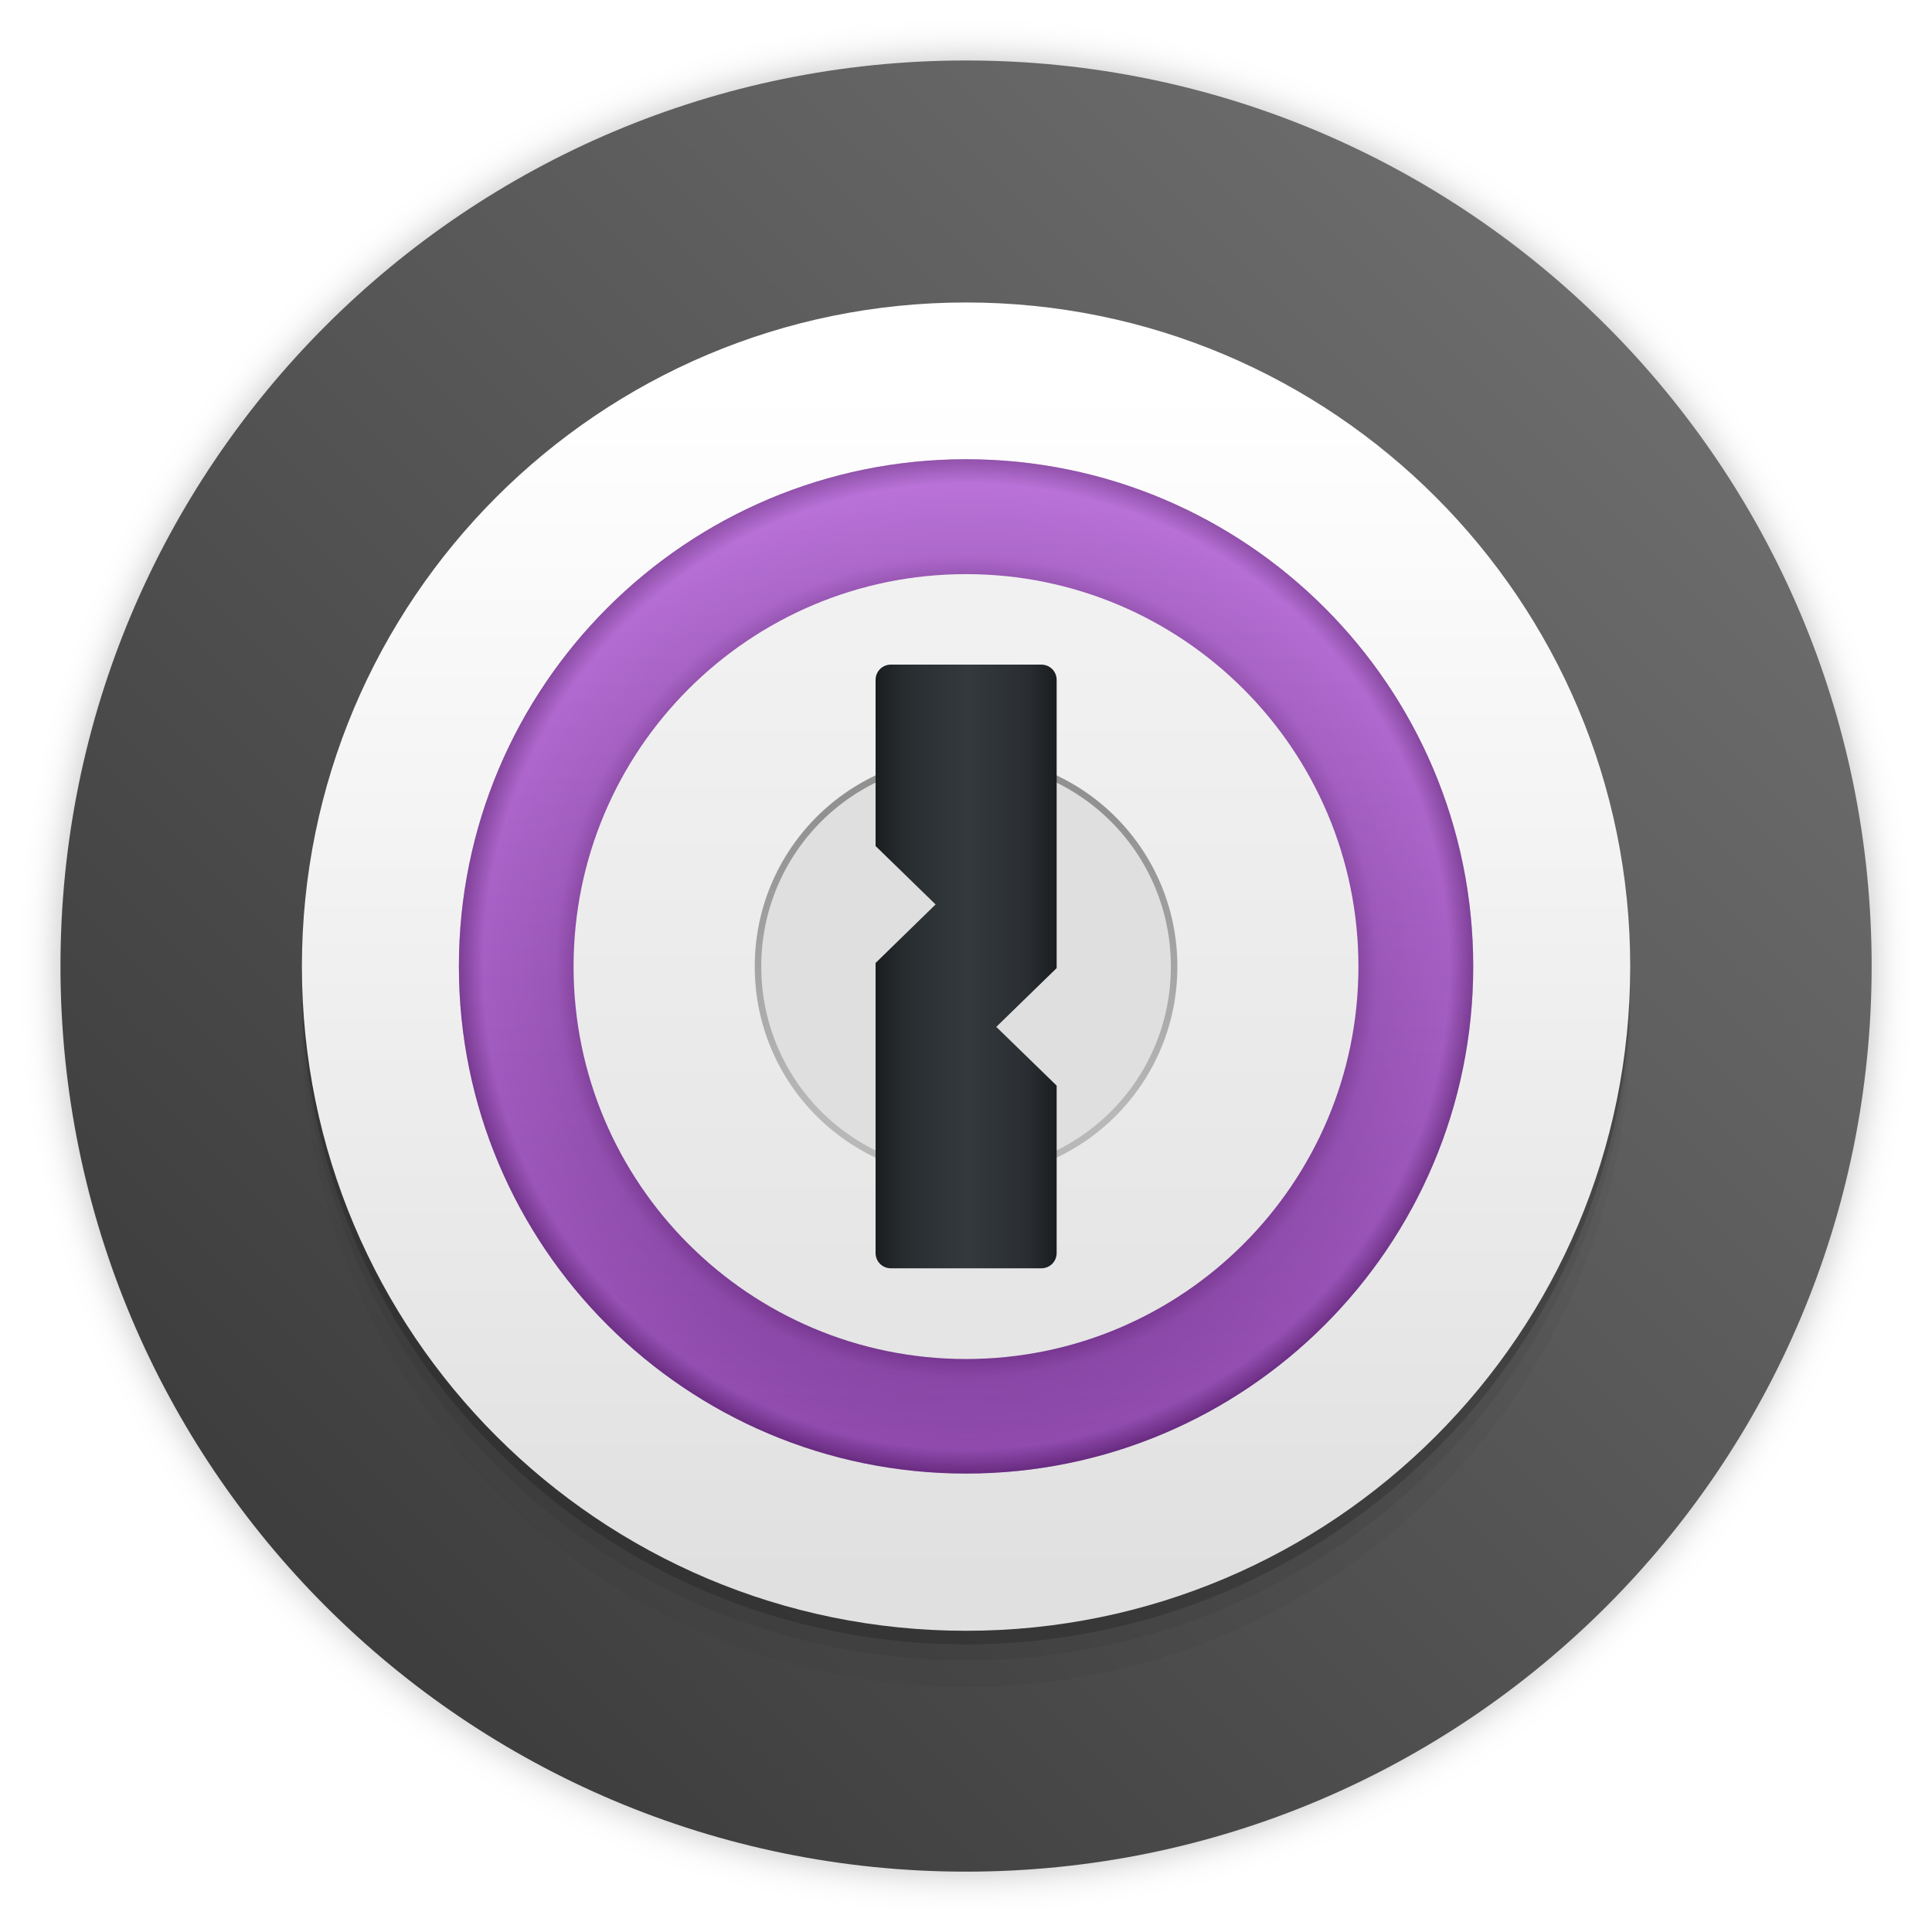
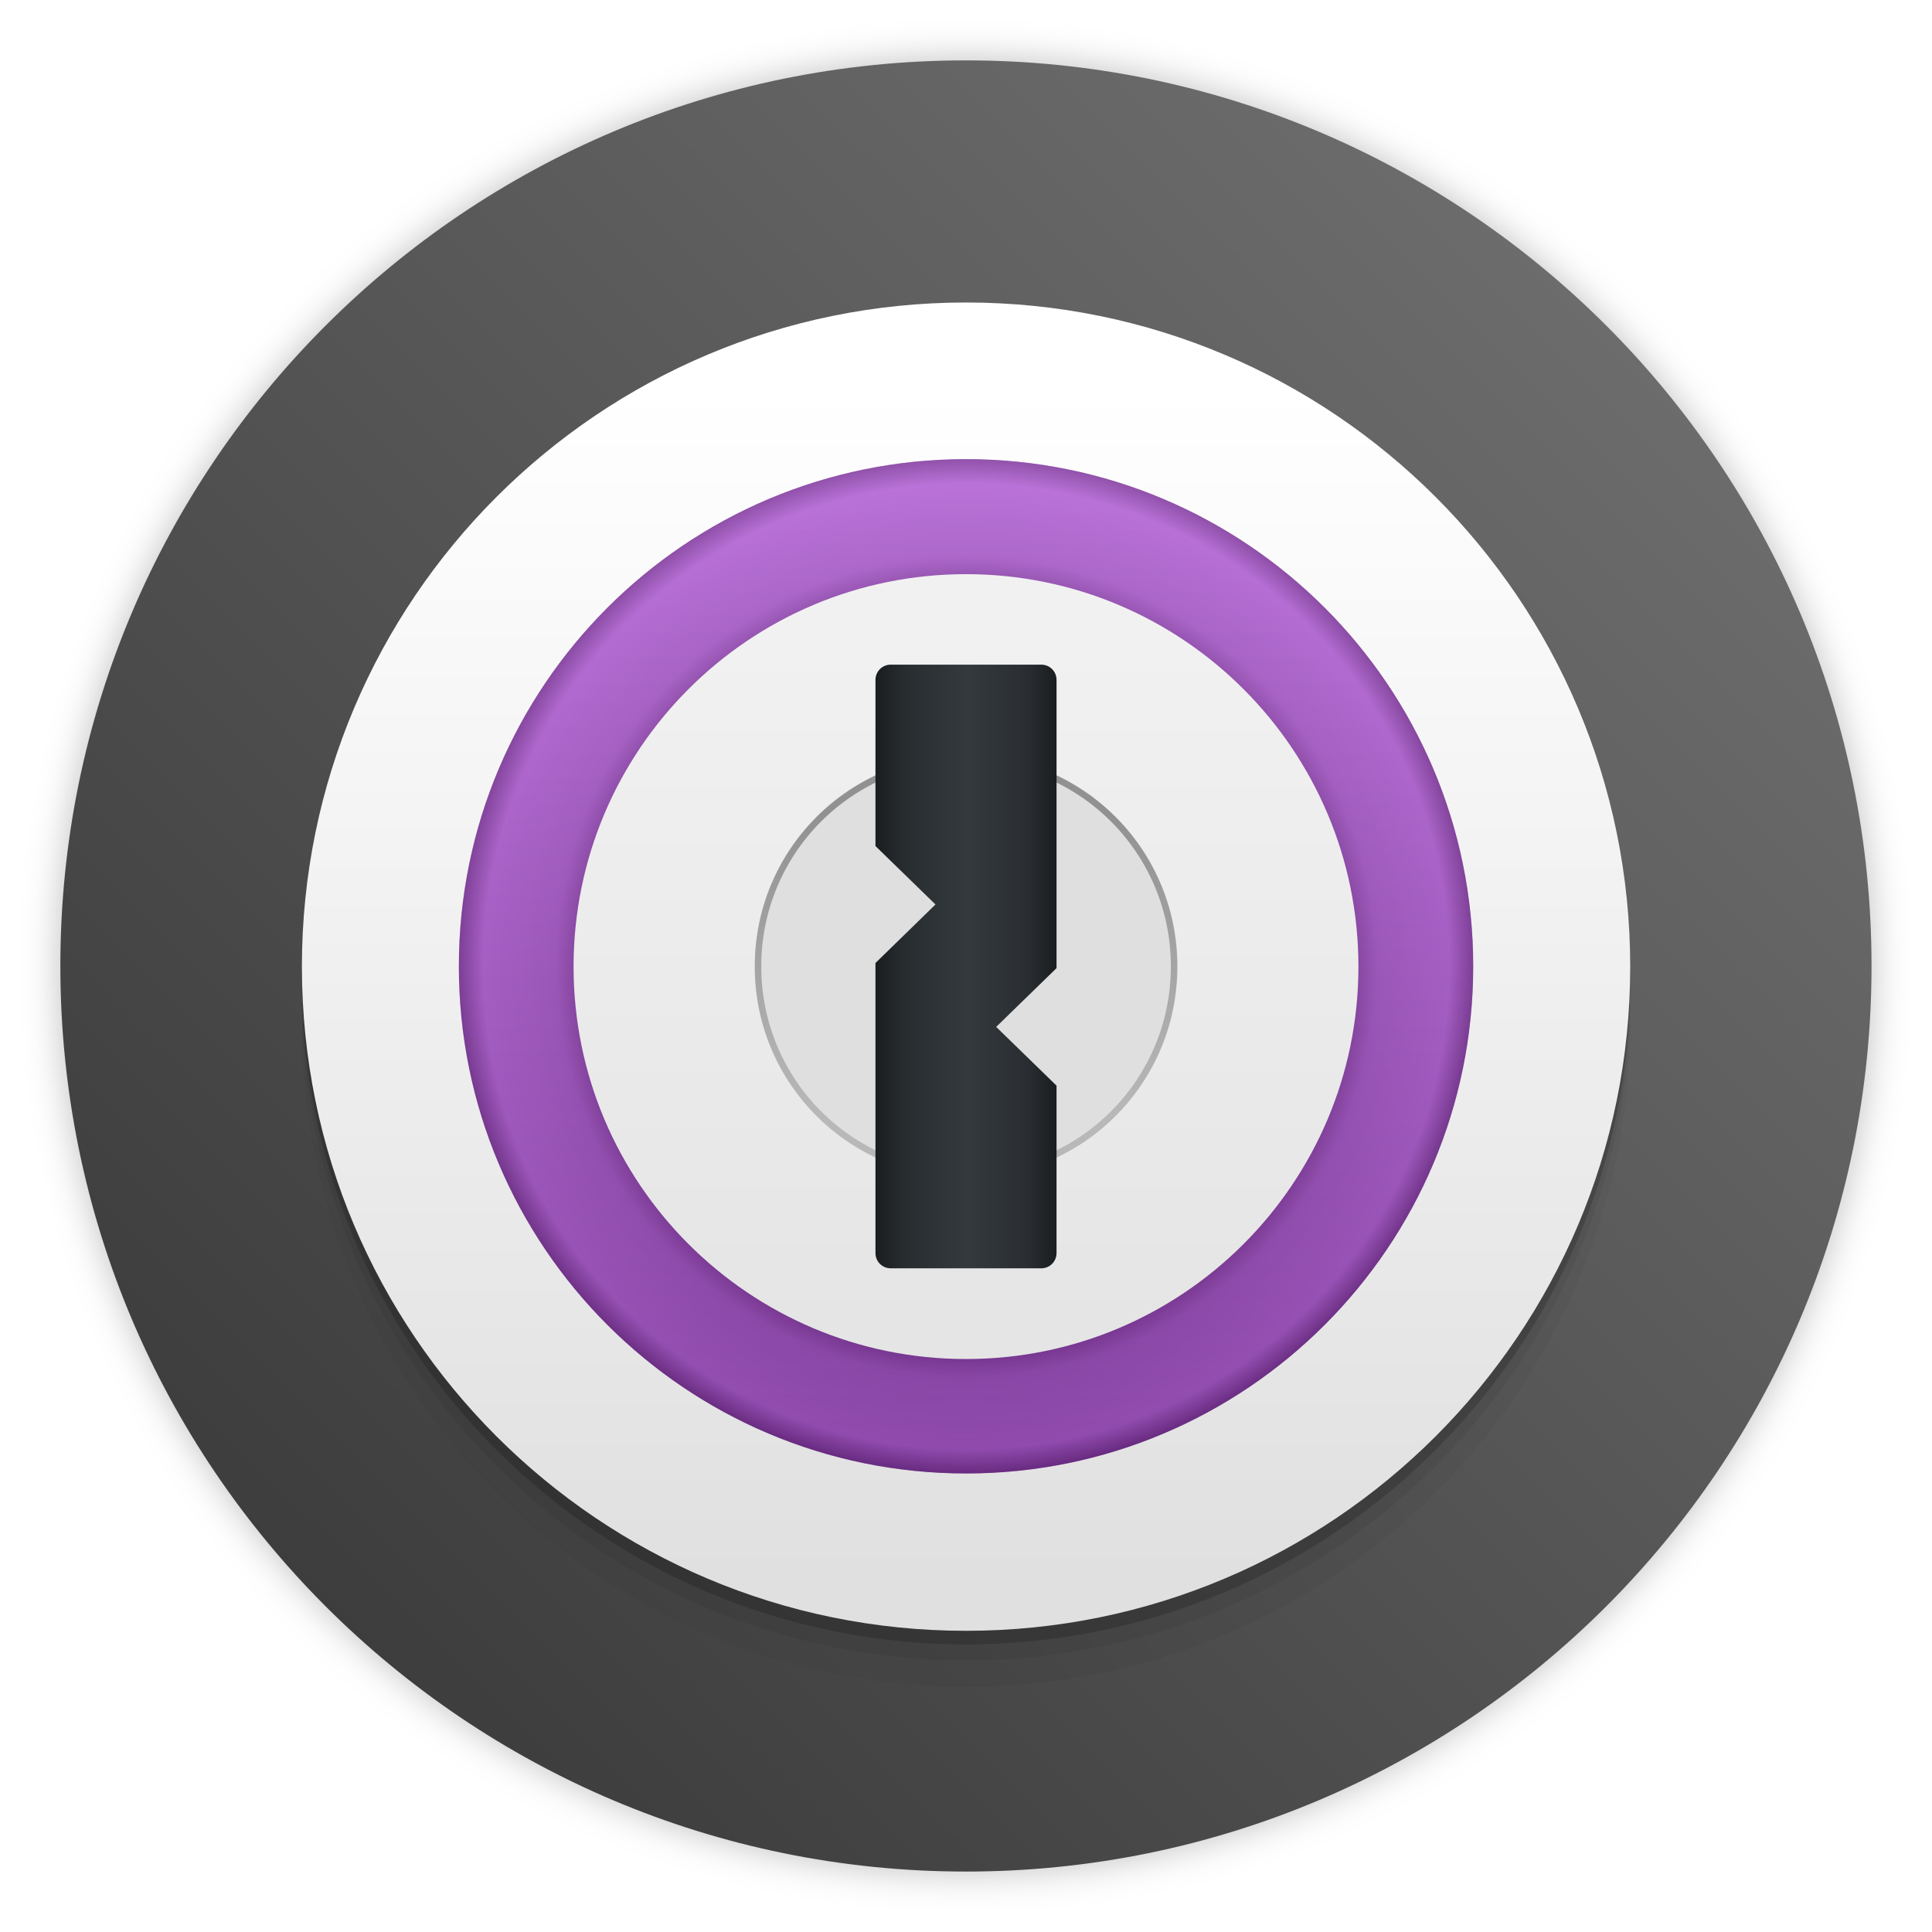
- <svg xmlns="http://www.w3.org/2000/svg" xmlns:xlink="http://www.w3.org/1999/xlink" id="svg131" viewBox="0 0 16.933 16.933" version="1.1" height="64" width="64">
-   <defs id="defs59">
-     <radialGradient gradientUnits="userSpaceOnUse" gradientTransform="matrix(.1323 7.0812e-8 -7.0812e-8 .1323 -25.866 -65.48)" r="34" cy="558.97" cx="259.52" id="radialGradient4514-5">
-       <stop id="stop2" offset="0" stop-color="#65257e" />
-       <stop id="stop4" offset=".724" stop-color="#672680" />
-       <stop id="stop6" offset=".801" stop-color="#a558c5" />
-       <stop id="stop8" offset=".941" stop-color="#b363d5" />
-       <stop id="stop10" offset="1" stop-color="#66267f" />
+ <svg xmlns="http://www.w3.org/2000/svg" width="64" height="64" version="1.1" viewBox="0 0 16.933 16.933">
+   <defs>
+     <filter id="filter11290-0" x="-.024" y="-.024" width="1.048" height="1.048" color-interpolation-filters="sRGB">
+       <feGaussianBlur stdDeviation="0.159" />
+     </filter>
+     <linearGradient id="linearGradient1195" x1="2.637" x2="61.642" y1="61.847" y2="2.662" gradientTransform="matrix(.26458 0 0 .26458 17.368 5.6098)" gradientUnits="userSpaceOnUse">
+       <stop stop-color="#343434" offset="0" />
+       <stop stop-color="#757575" offset="1" />
+     </linearGradient>
+     <linearGradient id="linearGradient987" x1="8.379" x2="8.379" y1="13.822" y2="3.406" gradientTransform="translate(17.368 5.6098)" gradientUnits="userSpaceOnUse">
+       <stop stop-color="#e0e0e0" offset="0" />
+       <stop stop-color="#fff" offset="1" />
+     </linearGradient>
+     <radialGradient id="radialGradient4514-5" cx="259.52" cy="558.97" r="34" gradientTransform="matrix(.1323 7.0812e-8 -7.0812e-8 .1323 -8.4983 -59.87)" gradientUnits="userSpaceOnUse">
+       <stop stop-color="#65257e" offset="0" />
+       <stop stop-color="#672680" offset=".724" />
+       <stop stop-color="#a558c5" offset=".801" />
+       <stop stop-color="#b363d5" offset=".941" />
+       <stop stop-color="#66267f" offset="1" />
    </radialGradient>
-     <linearGradient gradientUnits="userSpaceOnUse" gradientTransform="matrix(.37026 0 0 .37026 2.1972 -95.086)" y2="268.25" y1="291.12" x2="16.933" x1="16.933" id="linearGradient1019-1">
-       <stop id="stop13" offset="0" stop-color="#4e1d61" />
-       <stop id="stop15" offset="1" stop-color="#c68ede" />
+     <linearGradient id="linearGradient1019-1" x1="16.933" x2="16.933" y1="291.12" y2="268.25" gradientTransform="matrix(.37026 0 0 .37026 19.565 -89.476)" gradientUnits="userSpaceOnUse">
+       <stop stop-color="#4e1d61" offset="0" />
+       <stop stop-color="#c68ede" offset="1" />
    </linearGradient>
-     <linearGradient gradientUnits="userSpaceOnUse" gradientTransform="matrix(.37026 0 0 .37026 2.1972 -95.086)" y2="272.06" y1="288.26" x2="16.933" x1="16.933" id="linearGradient1033-0">
-       <stop id="stop18" offset="0" stop-color="#e5e5e5" />
-       <stop id="stop20" offset="1" stop-color="#f1f1f1" />
+     <linearGradient id="linearGradient1033-0" x1="16.933" x2="16.933" y1="288.26" y2="272.06" gradientTransform="matrix(.37026 0 0 .37026 19.565 -89.476)" gradientUnits="userSpaceOnUse">
+       <stop stop-color="#e5e5e5" offset="0" />
+       <stop stop-color="#f1f1f1" offset="1" />
    </linearGradient>
-     <linearGradient gradientUnits="userSpaceOnUse" gradientTransform="matrix(.067905 0 0 .067905 -12.692 -12.307)" y2="991.52" y1="1016.9" x2="47.902" x1="47.902" id="linearGradient4590-6">
-       <stop id="stop23" offset="0" stop-color="#fff" />
-       <stop id="stop25" offset="1" stop-opacity="0" stop-color="#fff" />
+     <linearGradient id="linearGradient4590-6" x1="47.902" x2="47.902" y1="1016.9" y2="991.52" gradientTransform="matrix(.067905 0 0 .067905 4.6757 -6.6972)" gradientUnits="userSpaceOnUse">
+       <stop stop-color="#fff" offset="0" />
+       <stop stop-color="#fff" stop-opacity="0" offset="1" />
    </linearGradient>
-     <linearGradient gradientUnits="userSpaceOnUse" gradientTransform="matrix(.067905 0 0 .067905 -12.692 -12.307)" y2="993.68" y1="1016.1" x2="48.543" x1="48.543" id="linearGradient4574-2">
-       <stop id="stop28" offset="0" stop-color="#d6d6d6" />
-       <stop id="stop30" offset="1" stop-color="#d0d0d0" />
+     <linearGradient id="linearGradient4574-2" x1="48.543" x2="48.543" y1="1016.1" y2="993.68" gradientTransform="matrix(.067905 0 0 .067905 4.6757 -6.6972)" gradientUnits="userSpaceOnUse">
+       <stop stop-color="#d6d6d6" offset="0" />
+       <stop stop-color="#d0d0d0" offset="1" />
    </linearGradient>
-     <linearGradient gradientUnits="userSpaceOnUse" gradientTransform="matrix(.26459 0 0 .26459 -6.3305e-5 .0036804)" y2="36.986" y1="26.918" x2="31.807" x1="31.807" id="linearGradient1011-8">
-       <stop id="stop33" offset="0" />
-       <stop id="stop35" offset="1" stop-opacity=".5" />
+     <linearGradient id="linearGradient1011-8" x1="31.807" x2="31.807" y1="26.918" y2="36.986" gradientTransform="matrix(.26459 0 0 .26459 17.368 5.6135)" gradientUnits="userSpaceOnUse">
+       <stop offset="0" />
+       <stop stop-opacity=".5" offset="1" />
    </linearGradient>
-     <linearGradient gradientUnits="userSpaceOnUse" gradientTransform="matrix(.066937 0 0 .066426 -12.391 -11.497)" y2="304.59" y1="304.59" x2="323.46" x1="299.74" id="linearGradient4612-2">
-       <stop id="stop38" offset="0" stop-color="#1a1d1e" />
-       <stop id="stop40" offset=".167" stop-color="#282d30" />
-       <stop id="stop42" offset=".506" stop-color="#34393d" />
-       <stop id="stop44" offset=".833" stop-color="#2a2e32" />
-       <stop id="stop46" offset="1" stop-color="#1b1d1f" />
-     </linearGradient>
-     <linearGradient gradientUnits="userSpaceOnUse" y2="1.097" y1="15.747" x2="8.587" x1="8.587" id="linearGradient1000">
-       <stop id="stop49" offset="0" stop-color="#333" />
-       <stop id="stop51" offset="1" stop-color="#808080" />
-     </linearGradient>
-     <linearGradient gradientUnits="userSpaceOnUse" y2="3.406" y1="13.822" x2="8.379" x1="8.379" id="linearGradient987">
-       <stop id="stop54" offset="0" stop-color="#e0e0e0" />
-       <stop id="stop56" offset="1" stop-color="#fff" />
-     </linearGradient>
-     <radialGradient gradientUnits="userSpaceOnUse" gradientTransform="matrix(0.13229,7.0808e-8,-7.0808e-8,0.13229,-25.865,-65.479)" r="34" cy="558.97" cx="259.52" id="radialGradient4514">
-       <stop id="stop2-6" offset="0" stop-color="#1e457b" />
-       <stop id="stop4-7" offset=".724" stop-color="#1e457d" />
-       <stop id="stop6-5" offset=".801" stop-color="#479ff0" />
-       <stop id="stop8-3" offset=".941" stop-color="#479fef" />
-       <stop id="stop10-5" offset="1" stop-color="#2869b6" />
-     </radialGradient>
-     <linearGradient gradientUnits="userSpaceOnUse" gradientTransform="matrix(0.37024,0,0,0.37024,2.1972,-95.084)" y2="268.25" y1="291.12" x2="16.933" x1="16.933" id="linearGradient1019">
-       <stop id="stop13-6" offset="0" stop-color="#112b53" />
-       <stop id="stop15-2" offset="1" stop-color="#47a0f0" />
-     </linearGradient>
-     <linearGradient gradientUnits="userSpaceOnUse" gradientTransform="matrix(0.37024,0,0,0.37024,2.1972,-95.084)" y2="271.87" y1="288.26" x2="16.933" x1="16.933" id="linearGradient1033">
-       <stop id="stop18-9" offset="0" stop-color="#e5e5e5" />
-       <stop id="stop20-1" offset="1" stop-color="#f1f1f1" />
-     </linearGradient>
-     <linearGradient gradientUnits="userSpaceOnUse" gradientTransform="matrix(0.067902,0,0,0.067902,-12.691,-12.309)" y2="991.52" y1="1016.9" x2="47.902" x1="47.902" id="linearGradient4590">
-       <stop id="stop23-2" offset="0" stop-color="#fff" />
-       <stop id="stop25-7" offset="1" stop-opacity="0" stop-color="#fff" />
-     </linearGradient>
-     <linearGradient gradientUnits="userSpaceOnUse" gradientTransform="matrix(0.067902,0,0,0.067902,-12.691,-12.309)" y2="993.68" y1="1016.1" x2="48.543" x1="48.543" id="linearGradient4574">
-       <stop id="stop28-0" offset="0" stop-color="#d6d6d6" />
-       <stop id="stop30-9" offset="1" stop-color="#d0d0d0" />
-     </linearGradient>
-     <linearGradient gradientUnits="userSpaceOnUse" gradientTransform="matrix(0.26458,0,0,0.26458,-14.61798,-18.44594)" y2="36.986" y1="26.918" x2="31.807" x1="31.807" id="linearGradient1011">
-       <stop id="stop33-3" offset="0" />
-       <stop id="stop35-6" offset="1" stop-opacity=".5" />
-     </linearGradient>
-     <linearGradient gradientUnits="userSpaceOnUse" gradientTransform="matrix(0.066934,0,0,0.066423,-27.00799,-29.94698)" y2="304.59" y1="304.59" x2="323.46" x1="299.74" id="linearGradient4612">
-       <stop id="stop38-0" offset="0" stop-color="#1a1d1e" />
-       <stop id="stop40-6" offset=".167" stop-color="#282d30" />
-       <stop id="stop42-2" offset=".506" stop-color="#34393d" />
-       <stop id="stop44-6" offset=".833" stop-color="#2a2e32" />
-       <stop id="stop46-1" offset="1" stop-color="#1b1d1f" />
-     </linearGradient>
-     <linearGradient gradientUnits="userSpaceOnUse" y2="3.354" y1="13.824" x2="8.343" x1="8.343" id="linearGradient1009">
-       <stop id="stop49-8" offset="0" stop-color="#ccc" />
-       <stop id="stop51-7" offset="1" stop-opacity=".992" stop-color="#fff" />
-     </linearGradient>
-     <linearGradient gradientTransform="translate(2.277876,-7.050175)" gradientUnits="userSpaceOnUse" y2="1.097" y1="15.747" x2="8.587" x1="8.587" id="linearGradient1000-9">
-       <stop id="stop54-2" offset="0" stop-color="#333" />
-       <stop id="stop56-0" offset="1" stop-color="#808080" />
-     </linearGradient>
-     <linearGradient id="linearGradient944">
-       <stop stop-color="#232323" offset="0" id="stop4-3" />
-       <stop stop-color="#5f5f5f" offset="1" id="stop6-6" />
-     </linearGradient>
-     <linearGradient id="b" x1="408.25" x2="407.94" y1="547.6" y2="498.89" gradientTransform="matrix(1.3276,0,0,1.3276,-390.1449,-663.52)" gradientUnits="userSpaceOnUse">
-       <stop stop-color="#fff" offset="0" id="stop9" />
-       <stop stop-color="#e6e6e6" offset="1" id="stop11" />
-     </linearGradient>
-     <filter id="c" x="-.036" y="-.036" width="1.072" height="1.072" color-interpolation-filters="sRGB">
-       <feGaussianBlur stdDeviation="0.89" id="feGaussianBlur14" />
-     </filter>
-     <linearGradient id="linearGradient904" x1="27.355" x2="27.355" y1="30.203" y2="8" gradientUnits="userSpaceOnUse">
-       <stop stop-color="#78502d" offset="0" id="stop17" />
-       <stop stop-color="#c2752f" offset="1" id="stop19" />
-     </linearGradient>
-     <linearGradient id="linearGradient912" x1="32.928" x2="32.928" y1="42.679" y2="25.535" gradientUnits="userSpaceOnUse">
-       <stop stop-color="#b76e2c" offset="0" id="stop22" />
-       <stop stop-color="#cd7e35" offset="1" id="stop24" />
-     </linearGradient>
-     <linearGradient id="linearGradient920" x1="32.952" x2="32.952" y1="54.202" y2="39.883" gradientUnits="userSpaceOnUse">
-       <stop stop-color="#707070" offset="0" id="stop27" />
-       <stop stop-color="#8e8e8e" stop-opacity=".878" offset="1" id="stop29" />
-     </linearGradient>
-     <linearGradient id="linearGradient928" x1="32.297" x2="32.297" y1="54.23" y2="39.887" gradientUnits="userSpaceOnUse">
-       <stop stop-color="#c6c6c6" offset="0" id="stop32" />
-       <stop stop-color="#e4e4e4" stop-opacity=".994" offset="1" id="stop34" />
-     </linearGradient>
-     <linearGradient id="linearGradient936" x1="34.865" x2="34.865" y1="35.1" y2="37.492" gradientUnits="userSpaceOnUse" xlink:href="#linearGradient944" />
-     <linearGradient id="linearGradient938" x1="28.489" x2="28.489" y1="35.1" y2="37.492" gradientUnits="userSpaceOnUse" xlink:href="#linearGradient944" />
-     <linearGradient id="linearGradient952" x1="39.304" x2="39.304" y1="55.823" y2="49.448" gradientUnits="userSpaceOnUse">
-       <stop stop-color="#ff4e4e" offset="0" id="stop39" />
-       <stop stop-color="#d00" stop-opacity=".976" offset="1" id="stop41" />
-     </linearGradient>
-     <filter id="filter1010" x="-.08" y="-.048" width="1.16" height="1.096" color-interpolation-filters="sRGB">
-       <feGaussianBlur stdDeviation="0.958" id="feGaussianBlur44" />
-     </filter>
-     <linearGradient id="linearGradient1057">
-       <stop stop-color="#fff" offset="0" id="stop4-6" />
-       <stop stop-color="#fff" stop-opacity="0" offset="1" id="stop6-7" />
-     </linearGradient>
-     <linearGradient id="linearGradient982" x1="34.999" x2="34.999" y1="27.545" y2="52.847" gradientTransform="matrix(1.5625,0,0,1.5625,0.40633,-5.1891)" gradientUnits="userSpaceOnUse">
-       <stop stop-color="#32b4ff" offset="0" id="stop9-5" />
-       <stop stop-color="#3287ff" offset="1" id="stop11-3" />
-     </linearGradient>
-     <style type="text/css" id="style14" />
-     <style type="text/css" id="style16" />
-     <linearGradient id="linearGradient1047" x1="21.314" x2="21.314" y1="18.052" y2="43.681" gradientTransform="matrix(1.5625,0,0,1.5625,-9.2253,1.3231)" gradientUnits="userSpaceOnUse">
-       <stop stop-color="#14dc78" offset="0" id="stop18-7" />
-       <stop stop-color="#14a03c" offset="1" id="stop20-5" />
-     </linearGradient>
-     <linearGradient id="linearGradient1049" x1="41.729" x2="41.729" y1="12.316" y2="37.368" gradientTransform="matrix(1.5625,0,0,1.5625,-8.1072,-10.908)" gradientUnits="userSpaceOnUse">
-       <stop stop-color="#ff3c64" offset="0" id="stop23-3" />
-       <stop stop-color="#ff4628" offset="1" id="stop25-5" />
-     </linearGradient>
-     <linearGradient id="linearGradient1059" x1="34.427" x2="34.427" y1="32.234" y2="39.768" gradientTransform="matrix(1,0,0,1.2271,0.20646,-10.975)" gradientUnits="userSpaceOnUse" xlink:href="#linearGradient1057" />
-     <linearGradient id="linearGradient1063" x1="34.427" x2="34.427" y1="32.234" y2="39.768" gradientTransform="matrix(1,0,0,1.2271,-12.55,-19.793)" gradientUnits="userSpaceOnUse" xlink:href="#linearGradient1057" />
-     <linearGradient id="linearGradient1067" x1="34.427" x2="34.427" y1="32.234" y2="39.768" gradientTransform="matrix(1,0,0,1.2271,5.7554,-25.761)" gradientUnits="userSpaceOnUse" xlink:href="#linearGradient1057" />
-     <filter id="filter2761" x="-.024" y="-.024" width="1.048" height="1.048" color-interpolation-filters="sRGB">
-       <feGaussianBlur stdDeviation="0.146" id="feGaussianBlur31" />
-     </filter>
-     <linearGradient id="linearGradient1024" x1="1.331" x2="15.65" y1="15.576" y2="1.17" gradientTransform="matrix(3.7796,0,0,3.7796,72.4059,0.53085)" gradientUnits="userSpaceOnUse">
-       <stop stop-color="#dddfe1" offset="0" id="stop34-5" />
-       <stop stop-color="#f3f4f6" stop-opacity=".996" offset="1" id="stop36" />
-     </linearGradient>
-     <filter id="filter2761-3" x="-.024" y="-.024" width="1.048" height="1.048" color-interpolation-filters="sRGB">
-       <feGaussianBlur stdDeviation="0.146" id="feGaussianBlur2" />
-     </filter>
-     <linearGradient id="linearGradient1024-6" x1="1.331" x2="15.65" y1="15.576" y2="1.17" gradientTransform="translate(0 -.07421)" gradientUnits="userSpaceOnUse">
-       <stop stop-color="#dddfe1" offset="0" id="stop5" />
-       <stop stop-color="#f3f4f6" stop-opacity=".996" offset="1" id="stop7" />
-     </linearGradient>
-     <style type="text/css" id="style924" />
-     <style type="text/css" id="style926" />
-     <filter id="filter11290" x="-.024" y="-.024" width="1.048" height="1.048" color-interpolation-filters="sRGB">
-       <feGaussianBlur stdDeviation="0.159" id="feGaussianBlur941" />
-     </filter>
-     <linearGradient id="linearGradient1005" x1=".739" x2="16.388" y1="16.296" y2=".647" gradientTransform="matrix(3.7796,0,0,3.7796,-0.13155,0.025017)" gradientUnits="userSpaceOnUse">
-       <stop stop-color="#dddfe1" offset="0" id="stop944" />
-       <stop stop-color="#f3f4f6" offset="1" id="stop946" />
-     </linearGradient>
-     <linearGradient gradientUnits="userSpaceOnUse" gradientTransform="matrix(0.96836,0,0,0.96836,-437.7204,-478.55)" y2="546.94" y1="509.86" x2="368.3" x1="368.3" id="c-6">
-       <stop id="stop2-2" offset="0" stop-color="#52ffde" />
-       <stop id="stop4-9" offset="1" stop-color="#00a9fe" />
-     </linearGradient>
-     <linearGradient gradientUnits="userSpaceOnUse" gradientTransform="matrix(-0.48418,0,0,0.5272,114.6996,-236.85)" y2="507.87" y1="546.8" x2="373.45" x1="373.45" id="b-1">
-       <stop id="stop7-2" offset="0" stop-color="#c1e4e6" />
-       <stop id="stop9-7" offset="1" stop-color="#fff" />
-     </linearGradient>
-     <linearGradient gradientUnits="userSpaceOnUse" gradientTransform="matrix(3.7796,0,0,3.7796,-108.2504,0)" y2="1.852" y1="15.081" x2="7.937" x1="7.937" id="linearGradient862">
-       <stop id="stop12" offset="0" stop-color="#343434" />
-       <stop id="stop14" offset="1" stop-color="#767676" />
-     </linearGradient>
-     <filter id="filter11290-0" x="-0.024" y="-0.024" width="1.048" height="1.048" color-interpolation-filters="sRGB">
-       <feGaussianBlur stdDeviation="0.159" id="feGaussianBlur861" />
-     </filter>
-     <linearGradient gradientTransform="scale(0.2645781)" gradientUnits="userSpaceOnUse" y2="2.662" x2="61.642" y1="61.847" x1="2.637" id="linearGradient1195" xlink:href="#linearGradient1193" />
-     <linearGradient id="linearGradient1193">
-       <stop id="stop1189" offset="0" style="stop-color:#343434;stop-opacity:1" />
-       <stop id="stop1191" offset="1" style="stop-color:#757575;stop-opacity:1" />
+     <linearGradient id="linearGradient4612-2" x1="299.74" x2="323.46" y1="304.59" y2="304.59" gradientTransform="matrix(.066937 0 0 .066426 4.9767 -5.8872)" gradientUnits="userSpaceOnUse">
+       <stop stop-color="#1a1d1e" offset="0" />
+       <stop stop-color="#282d30" offset=".167" />
+       <stop stop-color="#34393d" offset=".506" />
+       <stop stop-color="#2a2e32" offset=".833" />
+       <stop stop-color="#1b1d1f" offset="1" />
    </linearGradient>
  </defs>
-   <circle id="circle943" stroke-width="0.14" opacity="0.25" filter="url(#filter11290)" r="7.938" cy="8.467" cx="8.467" style="filter:url(#filter11290-0);image-rendering:optimizeSpeed" />
-   <circle r="7.937" cy="8.467" cx="8.467" id="path1187" style="fill:url(#linearGradient1195);fill-opacity:1;stroke-width:0.519;stroke-linecap:round;image-rendering:optimizeSpeed" />
-   <g id="g83" stroke-width=".359">
-     <rect id="rect65" opacity=".037" ry="5.821" rx="5.821" height="11.642" width="11.642" y="3.144" x="2.646" />
-     <rect id="rect67" opacity=".062" ry="5.821" rx="5.821" height="11.642" width="11.642" y="2.91" x="2.646" />
-     <rect id="rect69" opacity=".25" ry="4.498" rx="4.498" height="8.996" width="8.996" y="4.232" x="3.969" />
-     <rect id="rect71" opacity=".25" ry="4.445" rx="4.445" height="8.89" width="8.89" y="4.284" x="4.022" />
-     <rect id="rect73" opacity=".087" ry="4.445" rx="4.445" height="8.89" width="8.89" y="4.284" x="4.022" />
-     <rect id="rect75" opacity=".25" ry="3.44" rx="3.44" height="6.879" width="6.879" y="5.291" x="5.027" />
-     <rect id="rect77" opacity=".25" ry="1.823" rx="1.823" height="3.647" width="3.647" y="6.905" x="6.643" />
-     <rect id="rect79" opacity=".25" ry="1.683" rx="1.683" height="3.366" width="3.366" y="7.046" x="6.784" />
-     <rect id="rect81" opacity=".25" ry="1.852" rx="1.852" height="3.704" width="3.704" y="6.88" x="6.615" />
+   <g transform="translate(-17.368 -5.6098)">
+     <circle cx="25.834" cy="14.076" r="7.938" filter="url(#filter11290-0)" image-rendering="optimizeSpeed" opacity=".25" stroke-width=".14" />
+     <circle cx="25.834" cy="14.076" r="7.937" fill="url(#linearGradient1195)" image-rendering="optimizeSpeed" stroke-linecap="round" stroke-width=".519" />
+     <g stroke-width=".359">
+       <rect x="20.014" y="8.753" width="11.642" height="11.642" rx="5.821" ry="5.821" opacity=".037" />
+       <rect x="20.014" y="8.52" width="11.642" height="11.642" rx="5.821" ry="5.821" opacity=".062" />
+       <rect x="21.337" y="9.842" width="8.996" height="8.996" rx="4.498" ry="4.498" opacity=".25" />
+       <rect x="21.39" y="9.894" width="8.89" height="8.89" rx="4.445" ry="4.445" opacity=".25" />
+       <rect x="21.39" y="9.894" width="8.89" height="8.89" rx="4.445" ry="4.445" opacity=".087" />
+       <rect x="22.395" y="10.901" width="6.879" height="6.879" rx="3.44" ry="3.44" opacity=".25" />
+       <rect x="24.011" y="12.515" width="3.647" height="3.647" rx="1.823" ry="1.823" opacity=".25" />
+       <rect x="24.151" y="12.656" width="3.366" height="3.366" rx="1.683" ry="1.683" opacity=".25" />
+       <rect x="23.983" y="12.489" width="3.704" height="3.704" rx="1.852" ry="1.852" opacity=".25" />
+     </g>
+     <path d="m25.835 12.488c-1.026 0-1.852 0.826-1.852 1.852s0.826 1.852 1.852 1.852 1.852-0.826 1.852-1.852-0.826-1.852-1.852-1.852zm0 0.057c0.994 0 1.795 0.801 1.795 1.795 0 0.994-0.801 1.795-1.795 1.795-0.994 0-1.795-0.801-1.795-1.795 0-0.994 0.801-1.795 1.795-1.795z" opacity=".087" stroke-width=".257" />
+     <path d="m25.175 11.694c-0.075 0-0.134 0.06-0.134 0.134v1.456l0.526 0.512-0.526 0.513v2.542c0 0.075 0.06 0.134 0.134 0.134h1.319c0.075 0 0.134-0.06 0.134-0.134v-1.467l-0.529-0.515 0.529-0.515v-2.526c0-0.075-0.06-0.134-0.134-0.134z" opacity=".25" stroke-width=".257" />
+     <g stroke-width=".359">
+       <rect x="20.014" y="8.38" width="11.642" height="11.642" rx="5.821" ry="5.821" opacity=".175" />
+       <rect x="21.337" y="9.702" width="8.996" height="8.996" rx="4.498" ry="4.498" opacity=".35" />
+       <rect x="21.39" y="9.754" width="8.89" height="8.89" rx="4.445" ry="4.445" opacity=".35" />
+       <rect x="21.39" y="9.754" width="8.89" height="8.89" rx="4.445" ry="4.445" opacity=".122" />
+       <rect x="22.395" y="10.761" width="6.879" height="6.879" rx="3.44" ry="3.44" opacity=".35" />
+       <rect x="24.011" y="12.375" width="3.647" height="3.647" rx="1.823" ry="1.823" opacity=".35" />
+       <rect x="24.151" y="12.516" width="3.366" height="3.366" rx="1.683" ry="1.683" opacity=".35" />
+       <rect x="23.983" y="12.349" width="3.704" height="3.704" rx="1.852" ry="1.852" opacity=".35" />
+     </g>
+     <path d="m25.835 12.347c-1.026 0-1.852 0.826-1.852 1.852s0.826 1.852 1.852 1.852 1.852-0.826 1.852-1.852-0.826-1.852-1.852-1.852zm0 0.057c0.994 0 1.795 0.801 1.795 1.795 0 0.994-0.801 1.795-1.795 1.795-0.994 0-1.795-0.801-1.795-1.795 0-0.994 0.801-1.795 1.795-1.795z" opacity=".122" stroke-width=".257" />
+     <path d="m25.175 11.554c-0.075 0-0.134 0.06-0.134 0.134v1.456l0.526 0.512-0.526 0.513v2.542c0 0.075 0.06 0.134 0.134 0.134h1.319c0.075 0 0.134-0.06 0.134-0.134v-1.467l-0.529-0.515 0.529-0.515v-2.526c0-0.075-0.06-0.134-0.134-0.134z" opacity=".35" stroke-width=".257" />
+     <g stroke-width=".37">
+       <rect x="20.014" y="8.261" width="11.642" height="11.642" rx="5.821" ry="5.821" fill="url(#linearGradient987)" />
+       <rect x="21.39" y="9.634" width="8.89" height="8.89" rx="4.445" ry="4.445" fill="url(#radialGradient4514-5)" />
+       <rect x="21.389" y="9.634" width="8.89" height="8.89" rx="4.445" ry="4.445" fill="url(#linearGradient1019-1)" opacity=".35" />
+       <rect x="22.395" y="10.642" width="6.879" height="6.879" rx="3.44" ry="3.44" fill="url(#linearGradient1033-0)" />
+       <rect x="24.011" y="12.256" width="3.647" height="3.647" rx="1.823" ry="1.823" fill="url(#linearGradient4590-6)" />
+       <rect x="24.151" y="12.397" width="3.366" height="3.366" rx="1.683" ry="1.683" fill="url(#linearGradient4574-2)" />
+       <rect x="23.983" y="12.23" width="3.704" height="3.704" rx="1.852" ry="1.852" fill="#dfdfdf" />
+     </g>
+     <path d="m25.835 12.228c-1.026 0-1.852 0.826-1.852 1.852s0.826 1.852 1.852 1.852 1.852-0.826 1.852-1.852-0.826-1.852-1.852-1.852zm0 0.057c0.994 0 1.795 0.801 1.795 1.795 0 0.994-0.801 1.795-1.795 1.795-0.994 0-1.795-0.801-1.795-1.795 0-0.994 0.801-1.795 1.795-1.795z" fill="url(#linearGradient1011-8)" opacity=".35" stroke-width=".265" />
+     <path d="m25.175 11.435c-0.075 0-0.134 0.06-0.134 0.134v1.456l0.526 0.512-0.526 0.513v2.542c0 0.075 0.06 0.134 0.134 0.134h1.319c0.075 0 0.134-0.06 0.134-0.134v-1.467l-0.529-0.515 0.529-0.515v-2.526c0-0.075-0.06-0.134-0.134-0.134h-1.319z" fill="url(#linearGradient4612-2)" stroke-width=".265" />
  </g>
-   <path id="path85" stroke-width=".257" opacity=".087" d="m8.467 6.878c-1.026 0-1.852 0.826-1.852 1.852s0.826 1.852 1.852 1.852 1.852-0.826 1.852-1.852-0.826-1.852-1.852-1.852zm0 0.057c0.994 0 1.795 0.801 1.795 1.795 0 0.994-0.801 1.795-1.795 1.795-0.994 0-1.795-0.801-1.795-1.795 0-0.994 0.801-1.795 1.795-1.795z" />
-   <path id="path87" stroke-width=".257" opacity=".25" d="m7.808 6.084c-0.075 0-0.134 0.06-0.134 0.134v1.456l0.526 0.512-0.526 0.513v2.542c0 0.075 0.06 0.134 0.134 0.134h1.319c0.075 0 0.134-0.06 0.134-0.134v-1.467l-0.529-0.515 0.529-0.515v-2.526c0-0.075-0.06-0.134-0.134-0.134z" />
-   <g id="g105" stroke-width=".359">
-     <rect id="rect89" opacity=".175" ry="5.821" rx="5.821" height="11.642" width="11.642" y="2.77" x="2.646" />
-     <rect id="rect91" opacity=".35" ry="4.498" rx="4.498" height="8.996" width="8.996" y="4.092" x="3.969" />
-     <rect id="rect93" opacity=".35" ry="4.445" rx="4.445" height="8.89" width="8.89" y="4.144" x="4.022" />
-     <rect id="rect95" opacity=".122" ry="4.445" rx="4.445" height="8.89" width="8.89" y="4.144" x="4.022" />
-     <rect id="rect97" opacity=".35" ry="3.44" rx="3.44" height="6.879" width="6.879" y="5.151" x="5.027" />
-     <rect id="rect99" opacity=".35" ry="1.823" rx="1.823" height="3.647" width="3.647" y="6.765" x="6.643" />
-     <rect id="rect101" opacity=".35" ry="1.683" rx="1.683" height="3.366" width="3.366" y="6.906" x="6.784" />
-     <rect id="rect103" opacity=".35" ry="1.852" rx="1.852" height="3.704" width="3.704" y="6.739" x="6.615" />
-   </g>
-   <path id="path107" stroke-width=".257" opacity=".122" d="m8.467 6.738c-1.026 0-1.852 0.826-1.852 1.852s0.826 1.852 1.852 1.852 1.852-0.826 1.852-1.852-0.826-1.852-1.852-1.852zm0 0.057c0.994 0 1.795 0.801 1.795 1.795 0 0.994-0.801 1.795-1.795 1.795-0.994 0-1.795-0.801-1.795-1.795 0-0.994 0.801-1.795 1.795-1.795z" />
-   <path id="path109" stroke-width=".257" opacity=".35" d="m7.808 5.944c-0.075 0-0.134 0.06-0.134 0.134v1.456l0.526 0.512-0.526 0.513v2.542c0 0.075 0.06 0.134 0.134 0.134h1.319c0.075 0 0.134-0.06 0.134-0.134v-1.467l-0.529-0.515 0.529-0.515v-2.526c0-0.075-0.06-0.134-0.134-0.134z" />
-   <g id="g125" stroke-width=".37">
-     <rect id="rect111" fill="url(#linearGradient987)" ry="5.821" rx="5.821" height="11.642" width="11.642" y="2.651" x="2.646" />
-     <rect id="rect113" fill="url(#radialGradient4514-5)" ry="4.445" rx="4.445" height="8.89" width="8.89" y="4.025" x="4.022" />
-     <rect id="rect115" opacity=".35" fill="url(#linearGradient1019-1)" ry="4.445" rx="4.445" height="8.89" width="8.89" y="4.025" x="4.022" />
-     <rect id="rect117" fill="url(#linearGradient1033-0)" ry="3.44" rx="3.44" height="6.879" width="6.879" y="5.032" x="5.027" />
-     <rect id="rect119" fill="url(#linearGradient4590-6)" ry="1.823" rx="1.823" height="3.647" width="3.647" y="6.646" x="6.643" />
-     <rect id="rect121" fill="url(#linearGradient4574-2)" ry="1.683" rx="1.683" height="3.366" width="3.366" y="6.787" x="6.784" />
-     <rect id="rect123" fill="#dfdfdf" ry="1.852" rx="1.852" height="3.704" width="3.704" y="6.62" x="6.615" />
-   </g>
-   <path id="path127" stroke-width=".265" opacity=".35" fill="url(#linearGradient1011-8)" d="m8.467 6.619c-1.026 0-1.852 0.826-1.852 1.852s0.826 1.852 1.852 1.852 1.852-0.826 1.852-1.852-0.826-1.852-1.852-1.852zm0 0.057c0.994 0 1.795 0.801 1.795 1.795 0 0.994-0.801 1.795-1.795 1.795-0.994 0-1.795-0.801-1.795-1.795 0-0.994 0.801-1.795 1.795-1.795z" />
-   <path id="path129" stroke-width=".265" fill="url(#linearGradient4612-2)" d="m7.808 5.825c-0.075 0-0.134 0.06-0.134 0.134v1.456l0.526 0.512-0.526 0.513v2.542c0 0.075 0.06 0.134 0.134 0.134h1.319c0.075 0 0.134-0.06 0.134-0.134v-1.467l-0.529-0.515 0.529-0.515v-2.526c0-0.075-0.06-0.134-0.134-0.134h-1.319z" />
</svg>
